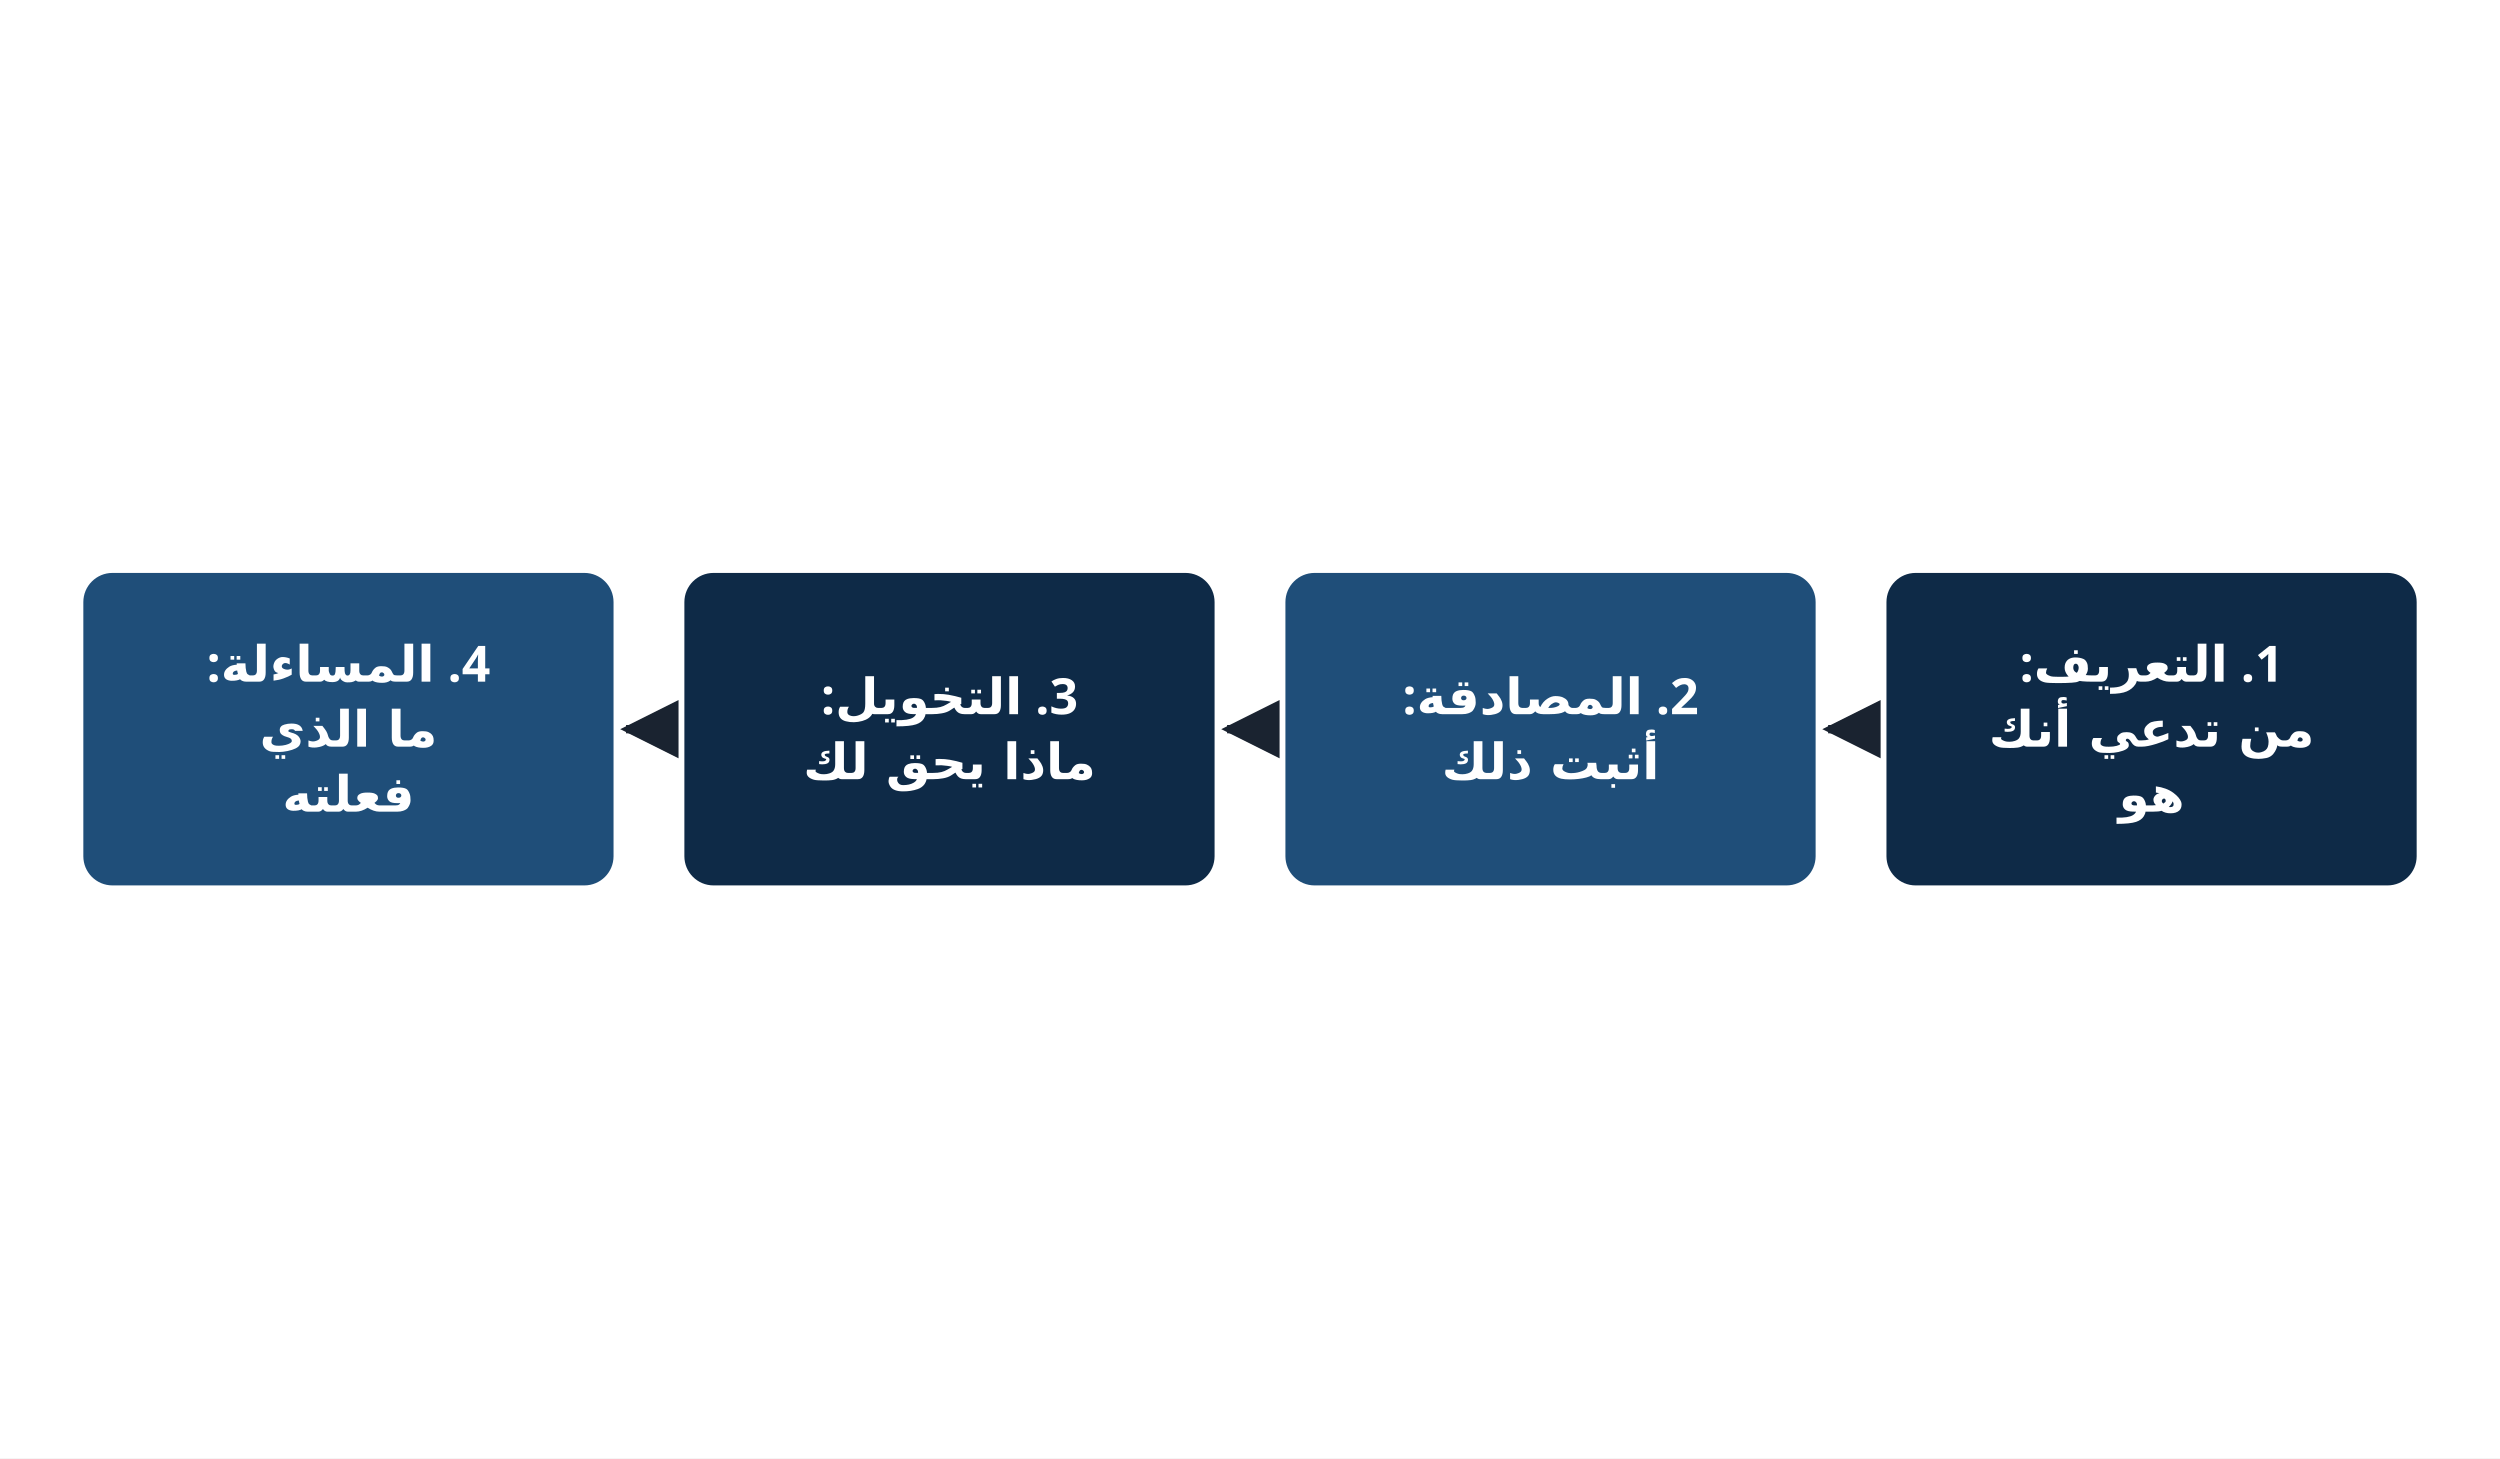
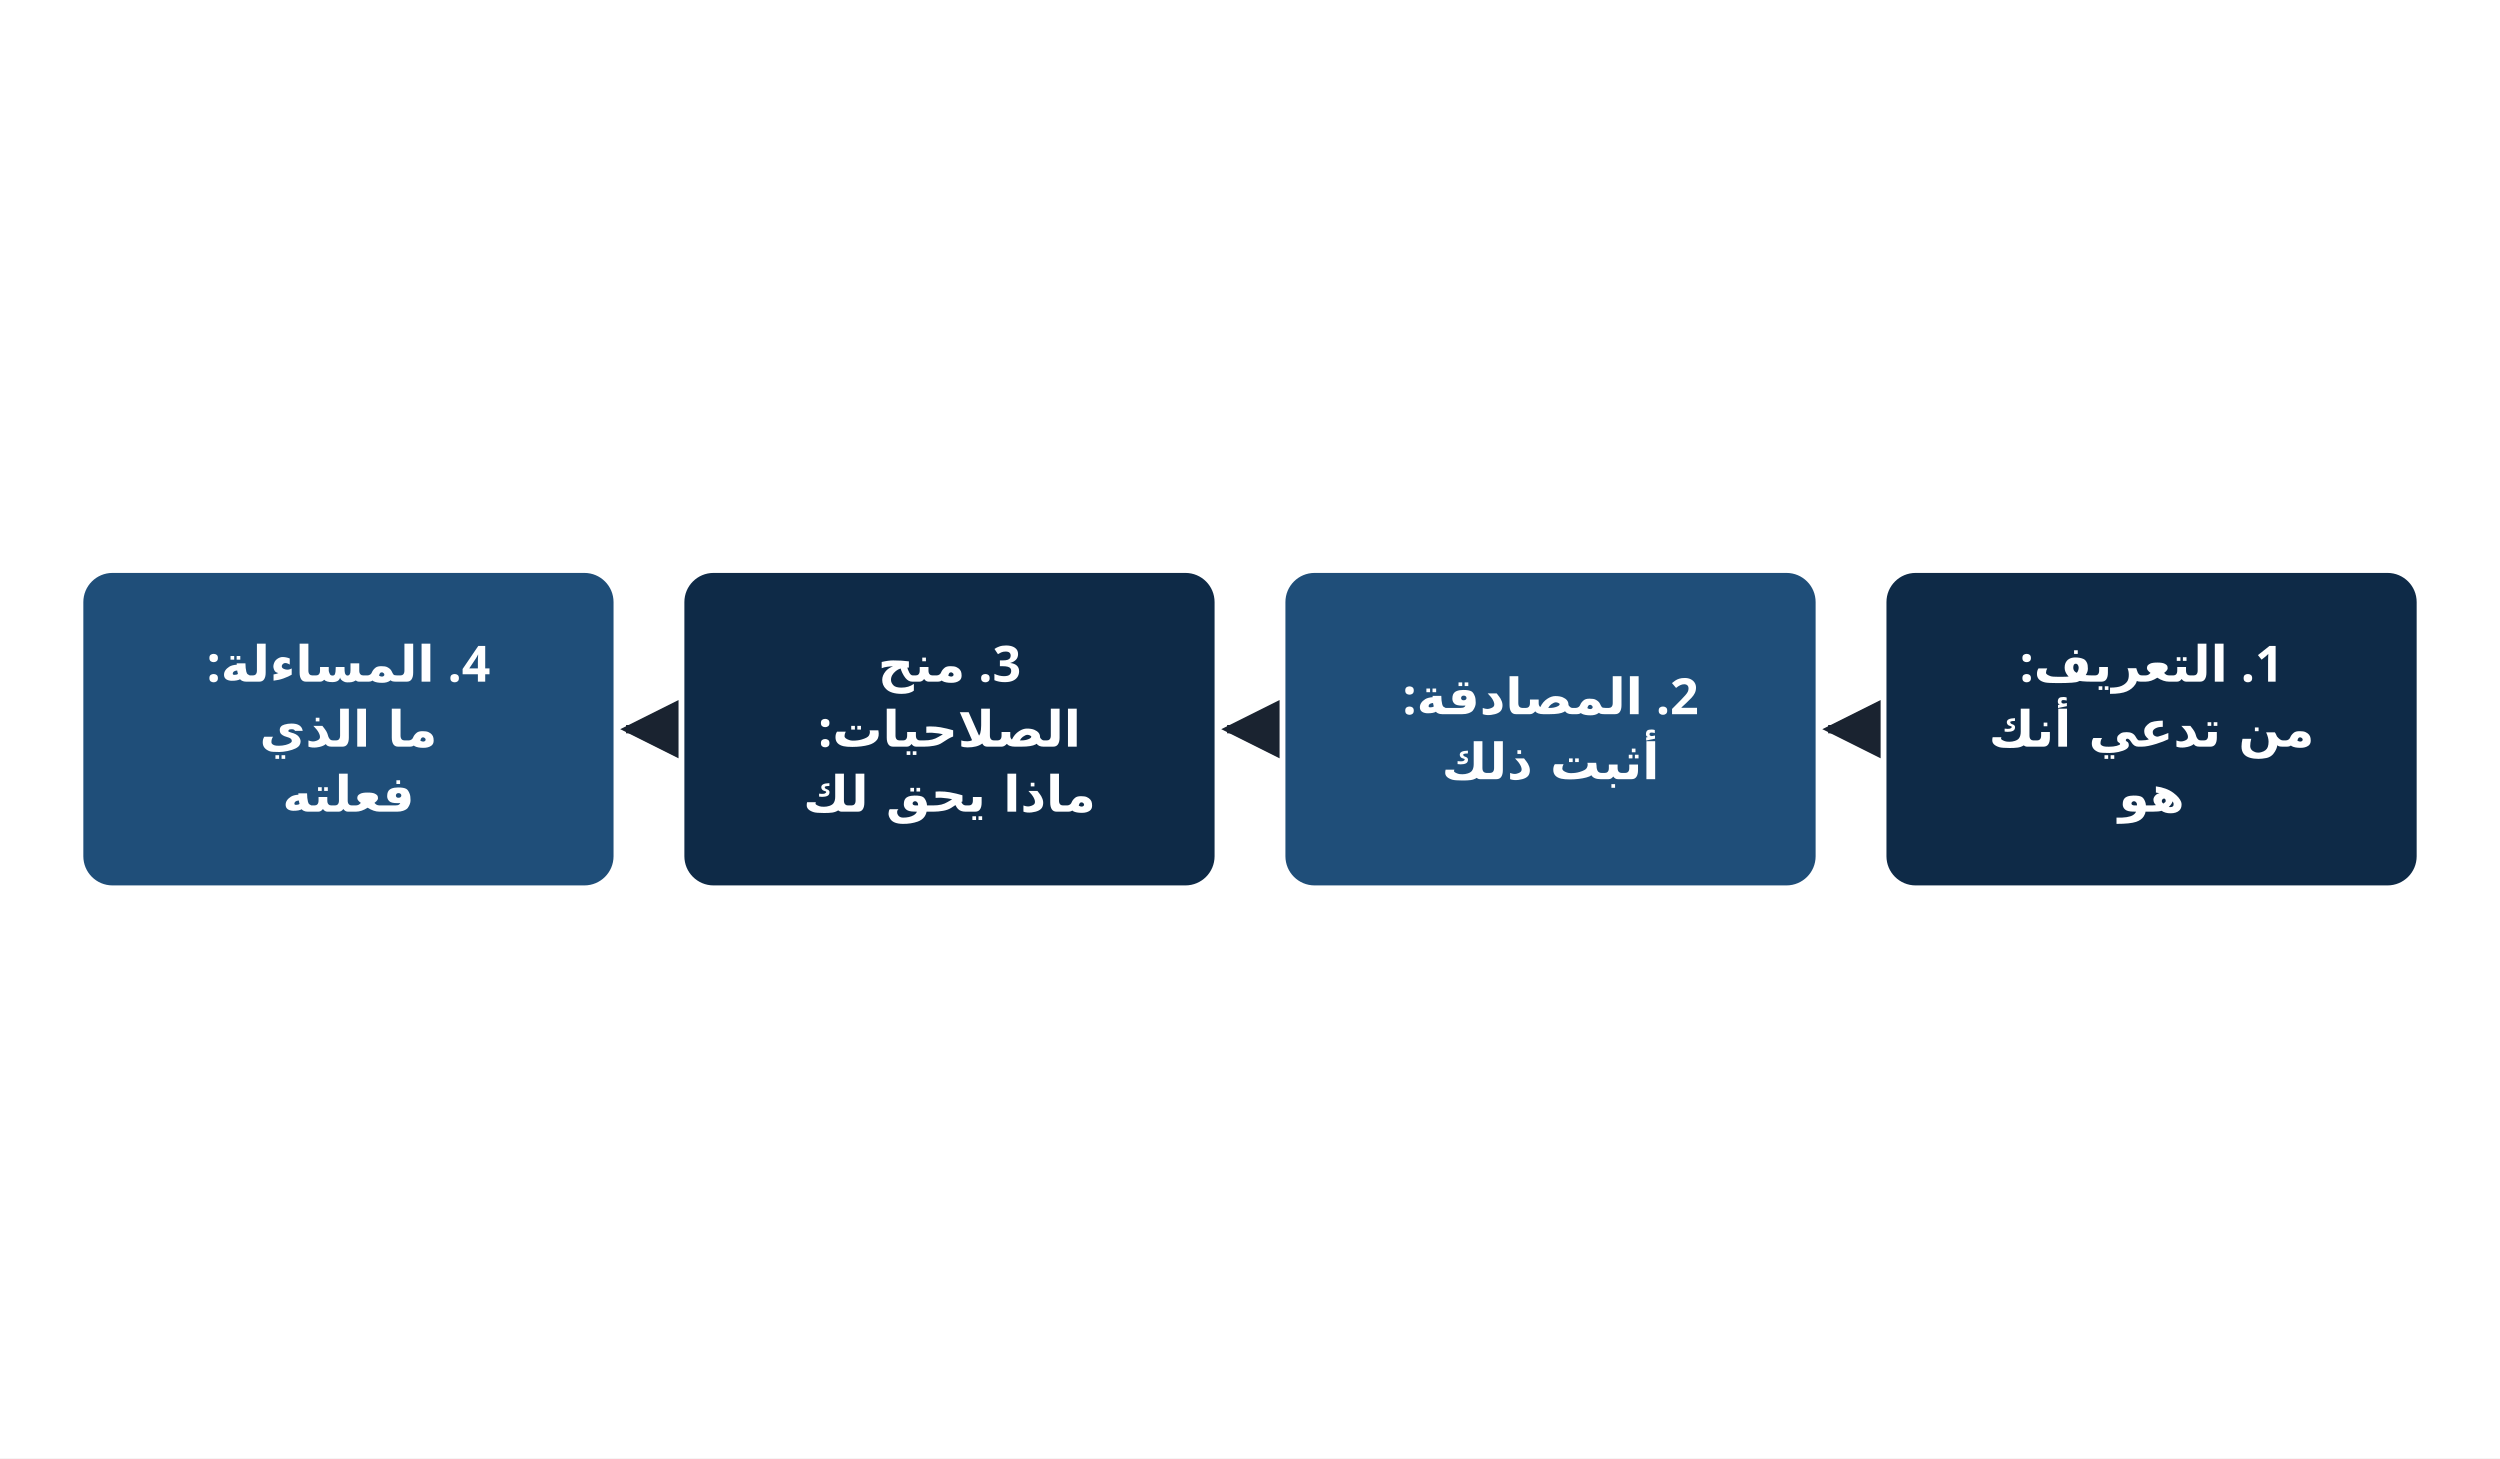
<svg xmlns="http://www.w3.org/2000/svg" width="1200" height="700" viewBox="0 0 1200 700">
  <defs>
    <marker id="arrow" viewBox="0 0 10 10" refX="9" refY="5" markerWidth="7" markerHeight="7" orient="auto-start-reverse">
      <path d="M 0 0 L 10 5 L 0 10 z" fill="#1A2330" />
    </marker>
  </defs>
  <rect width="1200" height="700" fill="#FFFFFF" />
  <rect x="905.5" y="275.0" width="254.5" height="150" rx="14" fill="#0E2A47" />
  <text x="1032.75" y="327.2" font-family="IBM Plex Sans Arabic" font-size="24" font-weight="bold" fill="#FFFFFF" text-anchor="middle" direction="rtl">1. التعريف:</text>
  <text x="1032.75" y="358.4" font-family="IBM Plex Sans Arabic" font-size="24" font-weight="bold" fill="#FFFFFF" text-anchor="middle" direction="rtl">من تدعي أنك</text>
  <text x="1032.75" y="389.6" font-family="IBM Plex Sans Arabic" font-size="24" font-weight="bold" fill="#FFFFFF" text-anchor="middle" direction="rtl">هو</text>
  <line x1="901.5" y1="350.0" x2="877.5" y2="350.0" stroke="#1A2330" stroke-width="4" marker-end="url(#arrow)" />
  <rect x="617.0" y="275.0" width="254.5" height="150" rx="14" fill="#1F4E79" />
  <text x="744.25" y="342.8" font-family="IBM Plex Sans Arabic" font-size="24" font-weight="bold" fill="#FFFFFF" text-anchor="middle" direction="rtl">2. المصادقة:</text>
  <text x="744.25" y="374" font-family="IBM Plex Sans Arabic" font-size="24" font-weight="bold" fill="#FFFFFF" text-anchor="middle" direction="rtl">أثبت ذلك</text>
  <line x1="613.0" y1="350.0" x2="589.0" y2="350.0" stroke="#1A2330" stroke-width="4" marker-end="url(#arrow)" />
  <rect x="328.5" y="275.0" width="254.5" height="150" rx="14" fill="#0E2A47" />
-   <text x="455.75" y="342.8" font-family="IBM Plex Sans Arabic" font-size="24" font-weight="bold" fill="#FFFFFF" text-anchor="middle" direction="rtl">3. التخويل:</text>
-   <text x="455.75" y="374" font-family="IBM Plex Sans Arabic" font-size="24" font-weight="bold" fill="#FFFFFF" text-anchor="middle" direction="rtl">ماذا يحق لك</text>
+   <text x="455.75" y="327.2" font-family="IBM Plex Sans Arabic" font-size="24" font-weight="bold" fill="#FFFFFF" text-anchor="middle" direction="rtl">3. منح</text>
+   <text x="455.75" y="358.4" font-family="IBM Plex Sans Arabic" font-size="24" font-weight="bold" fill="#FFFFFF" text-anchor="middle" direction="rtl">الصلاحيات:</text>
+   <text x="455.75" y="389.6" font-family="IBM Plex Sans Arabic" font-size="24" font-weight="bold" fill="#FFFFFF" text-anchor="middle" direction="rtl">ماذا يحق لك</text>
  <line x1="324.5" y1="350.0" x2="300.5" y2="350.0" stroke="#1A2330" stroke-width="4" marker-end="url(#arrow)" />
  <rect x="40.0" y="275.0" width="254.5" height="150" rx="14" fill="#1F4E79" />
  <text x="167.25" y="327.2" font-family="IBM Plex Sans Arabic" font-size="24" font-weight="bold" fill="#FFFFFF" text-anchor="middle" direction="rtl">4. المساءلة:</text>
  <text x="167.25" y="358.4" font-family="IBM Plex Sans Arabic" font-size="24" font-weight="bold" fill="#FFFFFF" text-anchor="middle" direction="rtl">ما الذي</text>
  <text x="167.25" y="389.6" font-family="IBM Plex Sans Arabic" font-size="24" font-weight="bold" fill="#FFFFFF" text-anchor="middle" direction="rtl">فعلته</text>
</svg>
